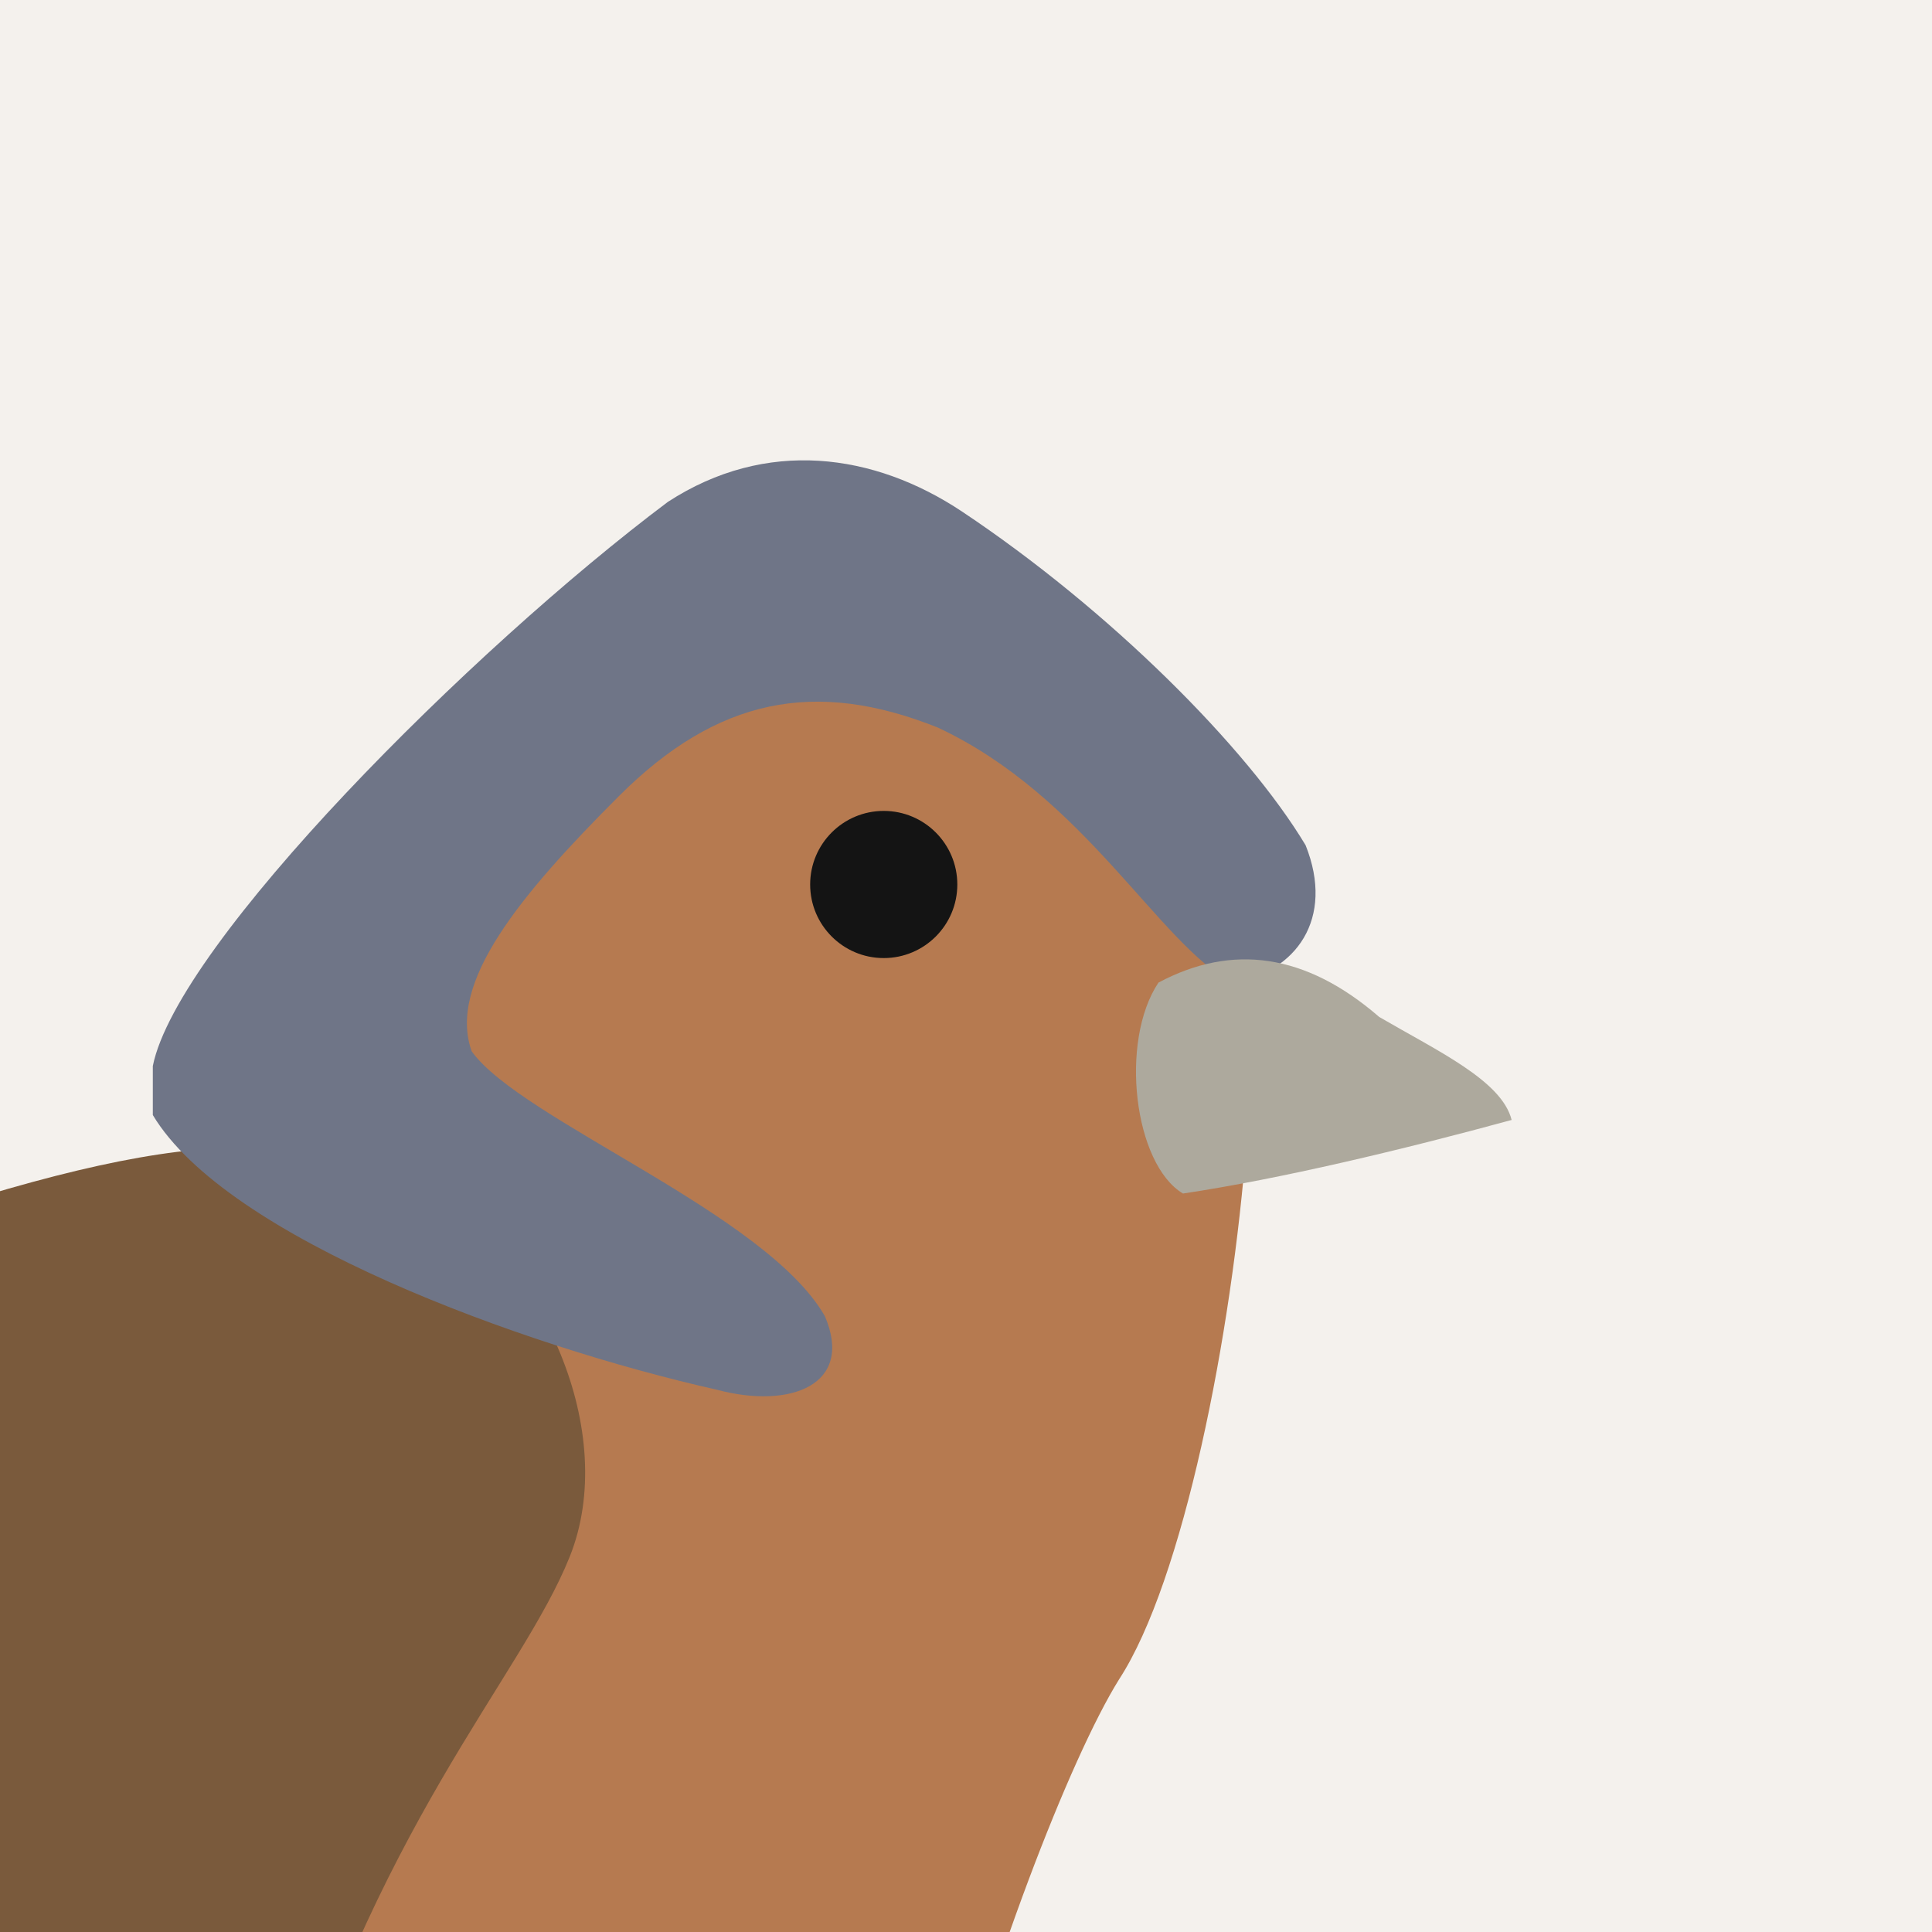
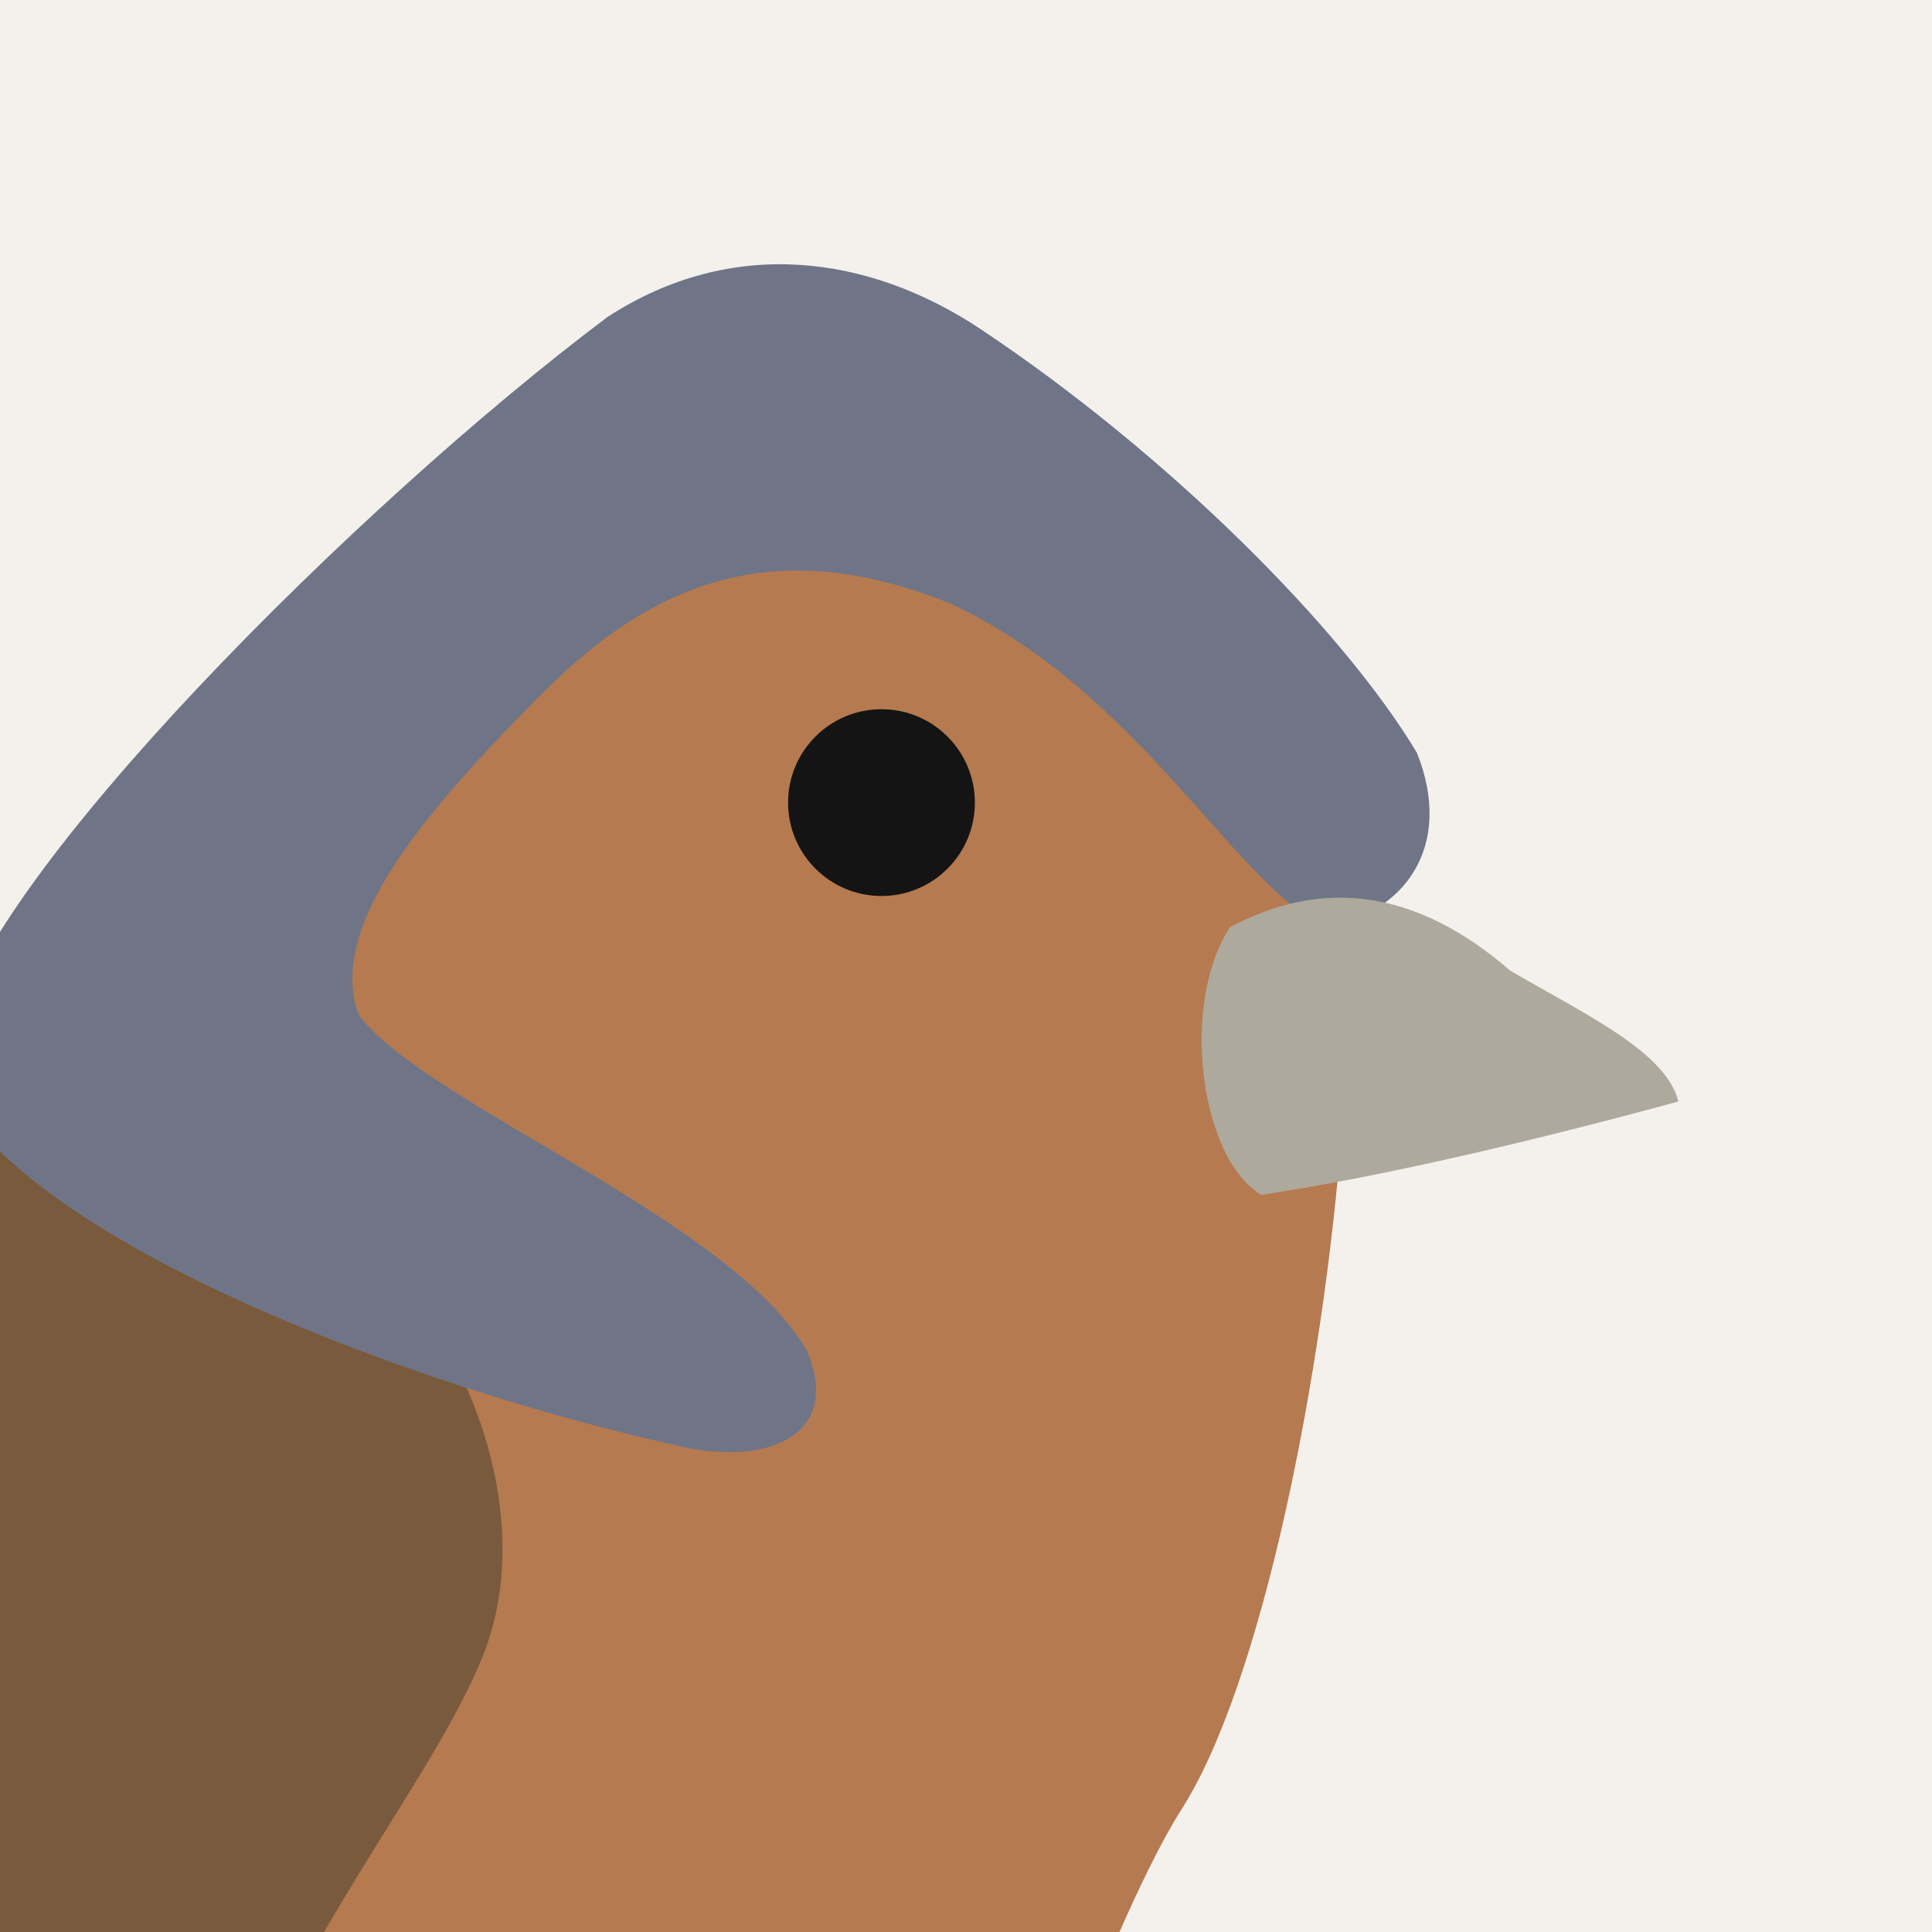
<svg xmlns="http://www.w3.org/2000/svg" viewBox="0 0 512 512">
  <rect width="512" height="512" fill="#f4f1ed" />
-   <g transform="translate(-5 55) scale(1.3)">
+   <g transform="translate(-70 -15) scale(1.65)">
    <path d="M20 400 L20 220 C60 170 100 120 150 100 C200 85 245 120 255 160 L258 190 C255 230 245 280 232 300 C222 316 205 360 195 400 Z" fill="#b67a50" />
    <path d="M-40 215 C30 190 60 185 90 200 C115 215 130 250 120 275 C110 300 80 330 60 400 L-40 400 Z" fill="#7a5a3c" />
    <path d="M35 175 C40 150 100 90 140 60 C160 47 182 50 200 62 C230 82 258 110 270 130 C276 145 268 156 255 158 C240 150 225 120 195 106 C170 96 150 100 130 120 C110 140 95 158 100 172 C110 186 160 205 172 226 C178 240 165 245 150 241 C110 232 50 210 35 185 Z" fill="#6f7587" />
    <path d="M240 158 C255 150 270 152 285 165 C297 172 310 178 312 186 C290 192 265 198 245 201 C235 195 232 170 240 158 Z" fill="#ada99d" />
    <circle cx="184" cy="138" r="15" fill="#141414" />
  </g>
</svg>
